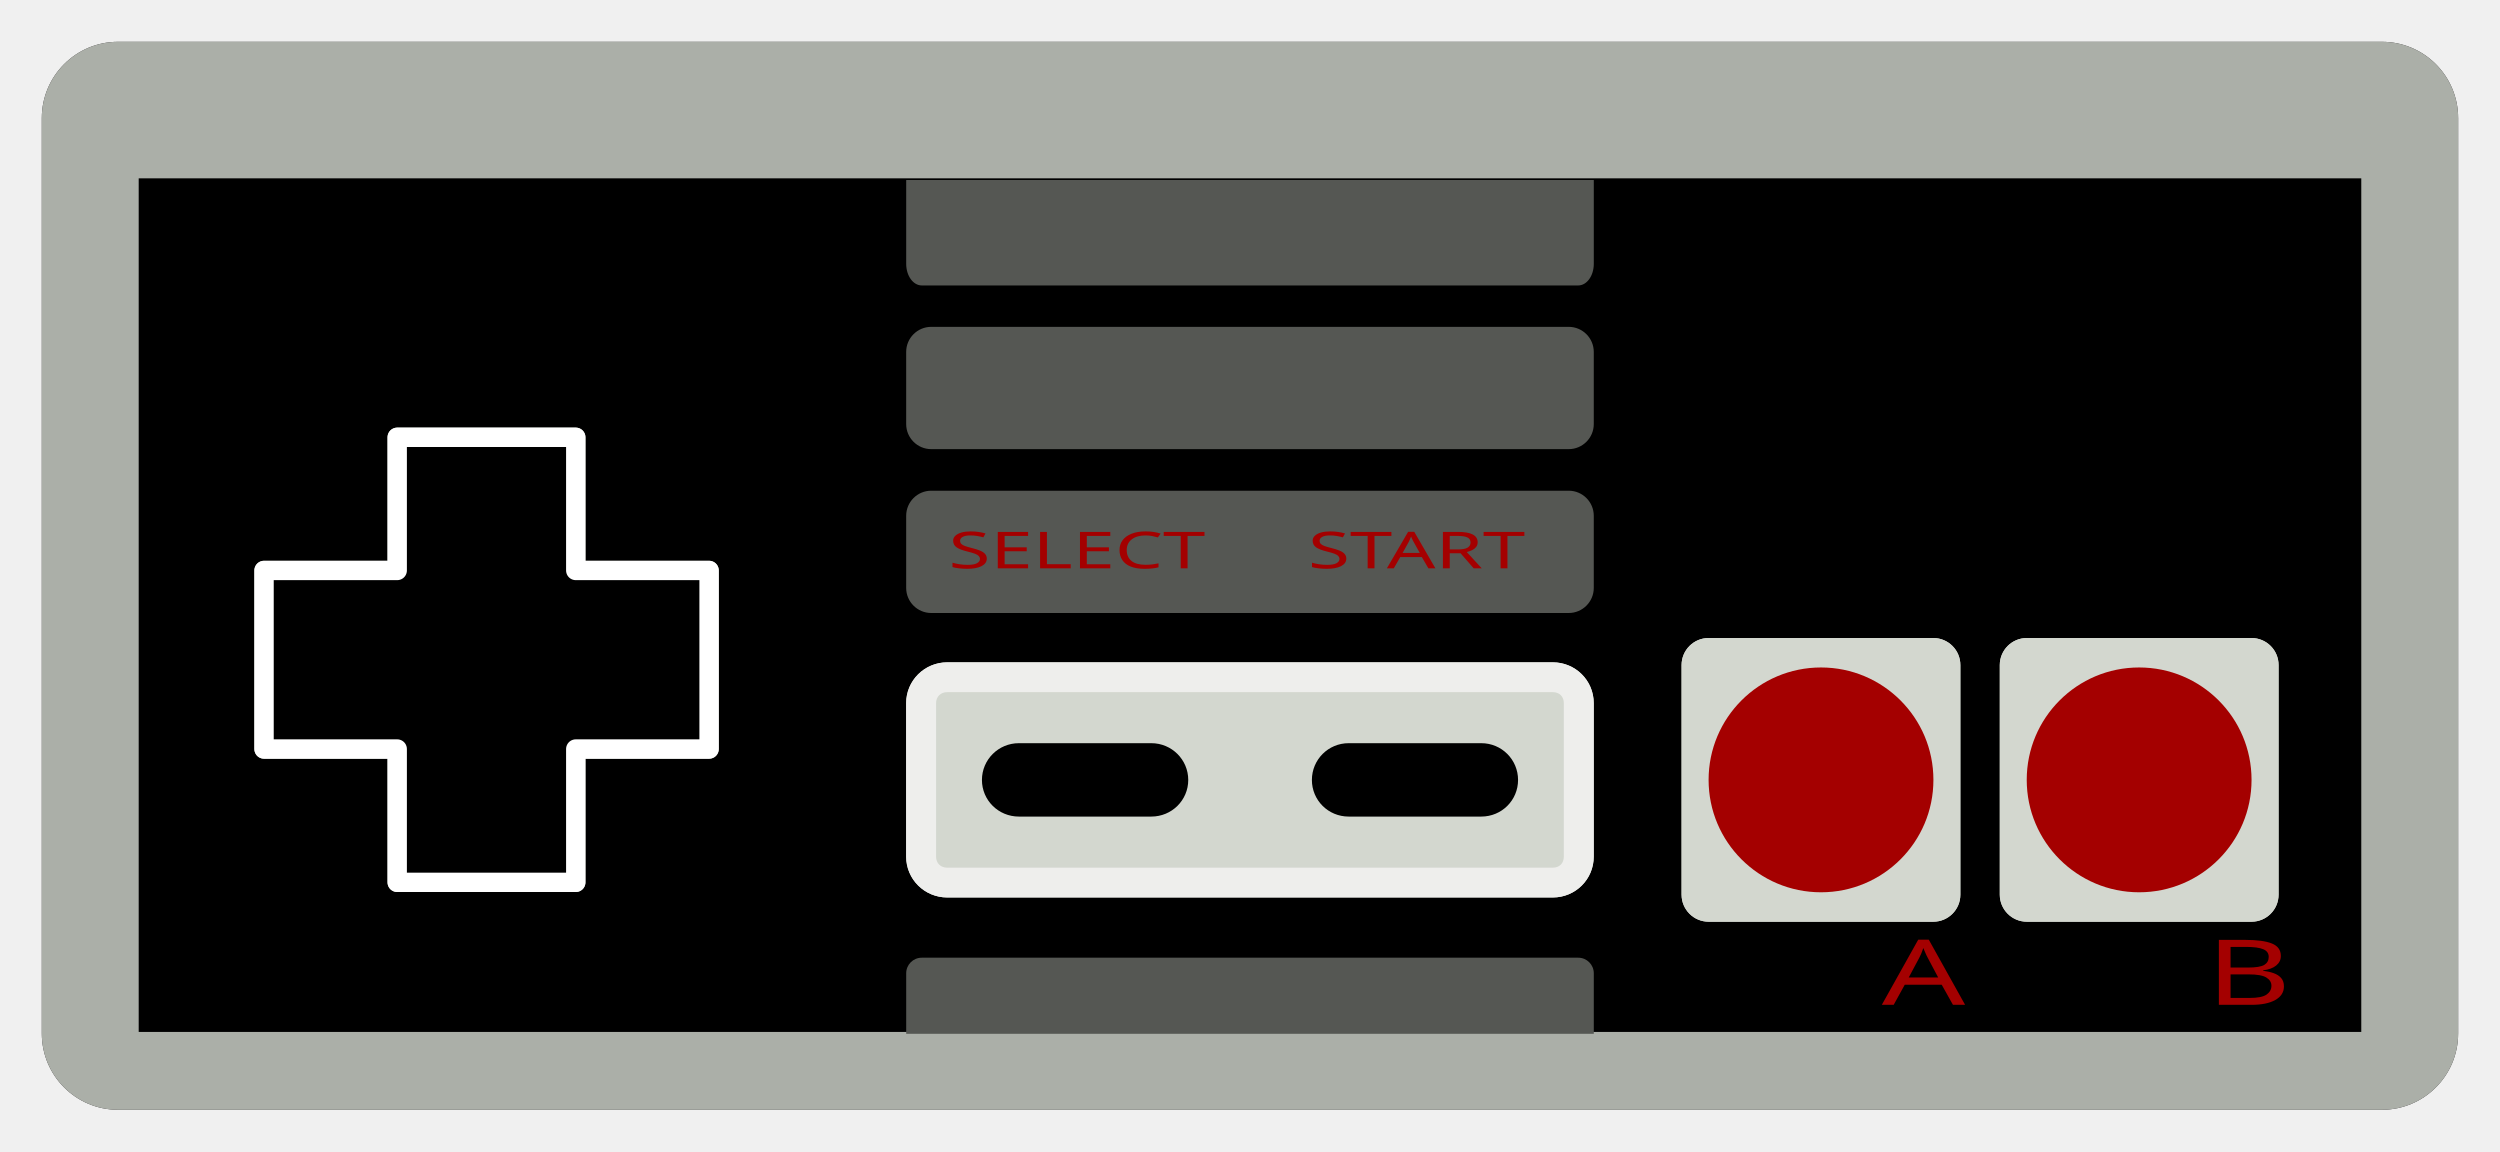
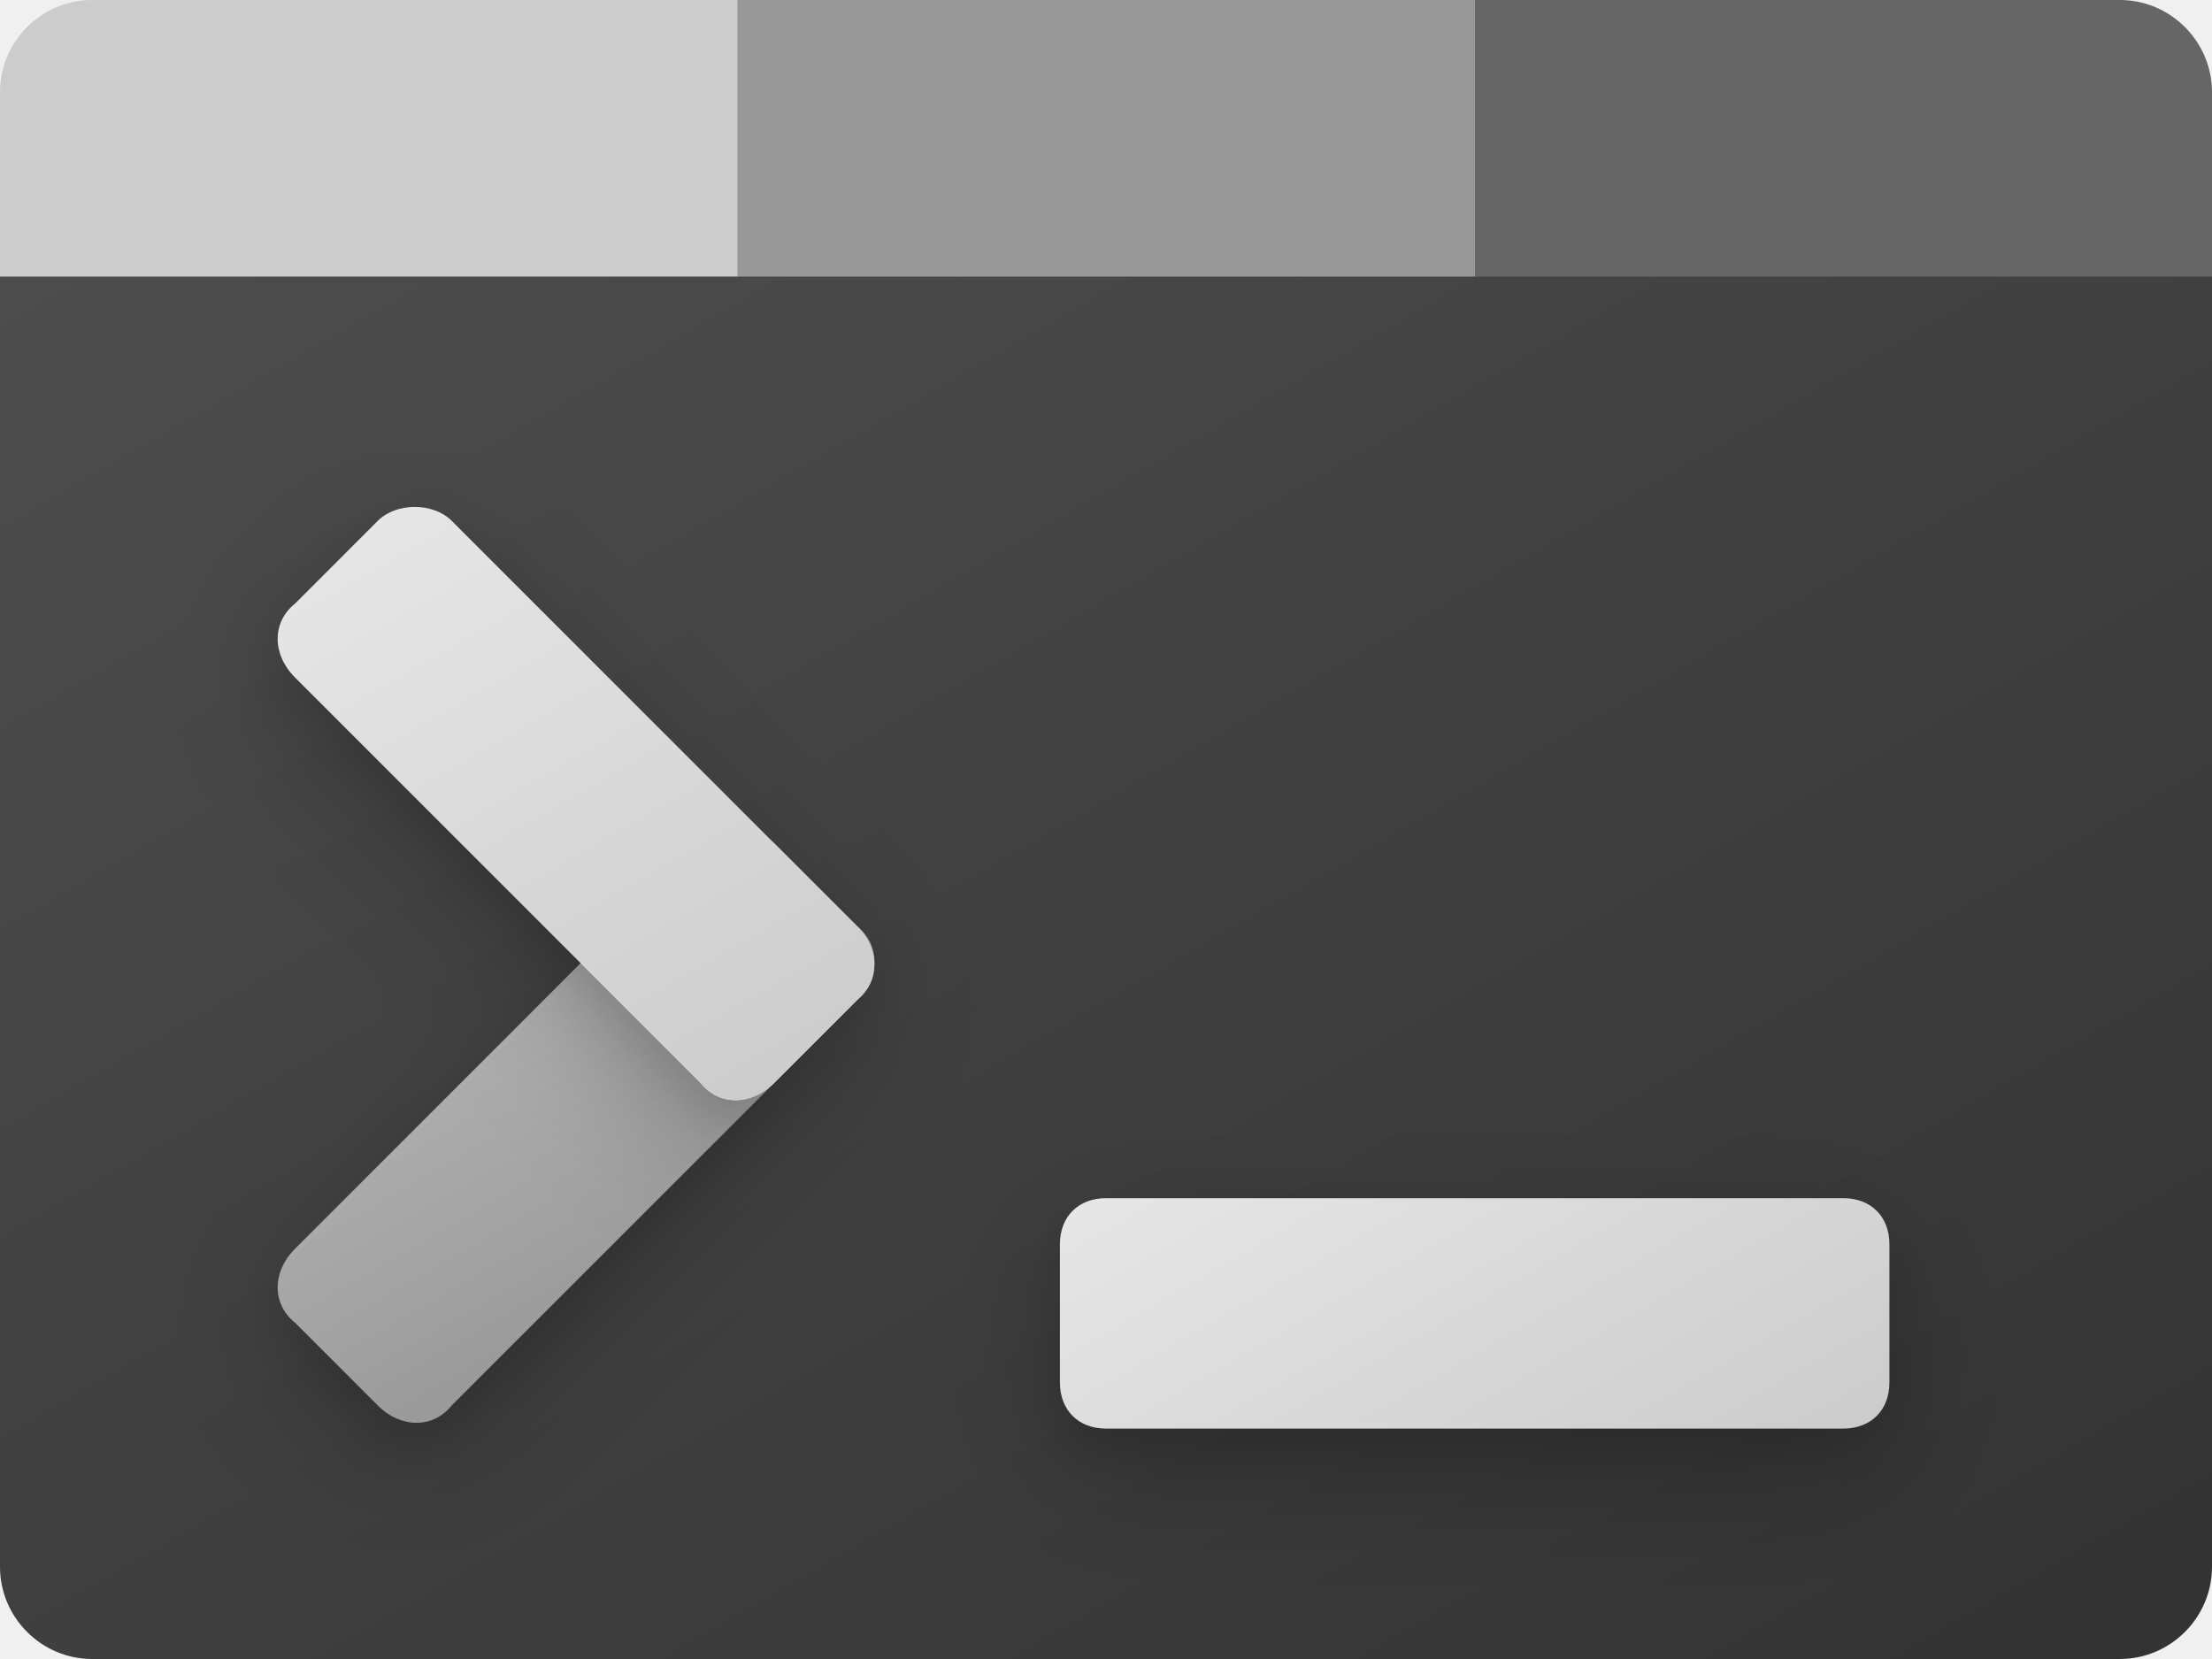
- <svg xmlns="http://www.w3.org/2000/svg" xmlns:ns2="http://svgjs.com/svgjs" xmlns:xlink="http://www.w3.org/1999/xlink" version="1.1" width="516.29" height="237.83">
-   <svg id="SvgjsSvg1084" viewBox="0 0 516.29 237.83" version="1.1">
-     <defs id="SvgjsDefs1083">
-       <linearGradient id="SvgjsLinearGradient1082">
-         <stop id="SvgjsStop1081" style="stop-color:#680000" offset="0" />
-         <stop id="SvgjsStop1080" style="stop-color:#a40000;stop-opacity:0" offset="1" />
-       </linearGradient>
-       <linearGradient id="SvgjsLinearGradient1079">
-         <stop id="SvgjsStop1078" style="stop-color:#ffffff" offset="0" />
-         <stop id="SvgjsStop1077" style="stop-color:#000000" offset="1" />
-       </linearGradient>
-       <filter id="SvgjsFilter1076" height="1.61" width="1.561" color-interpolation-filters="sRGB" y="-.305" x="-.28">
-         <feGaussianBlur id="SvgjsFeGaussianBlur1075" stdDeviation="2.951" />
-       </filter>
-       <filter id="SvgjsFilter1074" color-interpolation-filters="sRGB">
-         <feGaussianBlur id="SvgjsFeGaussianBlur1073" stdDeviation="0.919" />
-       </filter>
-       <filter id="SvgjsFilter1072" color-interpolation-filters="sRGB">
-         <feGaussianBlur id="SvgjsFeGaussianBlur1071" stdDeviation="0.951" />
-       </filter>
-       <filter id="SvgjsFilter1070" color-interpolation-filters="sRGB">
-         <feGaussianBlur id="SvgjsFeGaussianBlur1069" stdDeviation="0.581" />
-       </filter>
-       <filter id="SvgjsFilter1068" color-interpolation-filters="sRGB">
-         <feGaussianBlur id="SvgjsFeGaussianBlur1067" stdDeviation="0.581" />
-       </filter>
-       <filter id="SvgjsFilter1066" color-interpolation-filters="sRGB">
-         <feGaussianBlur id="SvgjsFeGaussianBlur1065" stdDeviation="3.598" />
-       </filter>
-       <filter id="SvgjsFilter1064" color-interpolation-filters="sRGB">
-         <feGaussianBlur id="SvgjsFeGaussianBlur1063" stdDeviation="0.193" />
-       </filter>
-       <filter id="SvgjsFilter1062" color-interpolation-filters="sRGB">
-         <feGaussianBlur id="SvgjsFeGaussianBlur1061" stdDeviation="0.193" />
-       </filter>
-       <filter id="SvgjsFilter1060" height="1.203" width="1.143" color-interpolation-filters="sRGB" y="-.102" x="-.072">
-         <feGaussianBlur id="SvgjsFeGaussianBlur1059" stdDeviation="0.611" />
-       </filter>
-       <linearGradient id="SvgjsLinearGradient1058" y2="604.97" gradientUnits="userSpaceOnUse" x2="-840.47" y1="645.47" x1="-880.96">
-         <stop id="SvgjsStop1057" style="stop-color:#000000" offset="0" />
-         <stop id="SvgjsStop1056" style="stop-color:#000000;stop-opacity:0" offset="1" />
-       </linearGradient>
-       <linearGradient id="SvgjsLinearGradient1055" y2="605.43" gradientUnits="userSpaceOnUse" x2="-840.93" y1="645" x1="-880.5">
-         <stop id="SvgjsStop1054" style="stop-color:#000000" offset="0" />
-         <stop id="SvgjsStop1053" style="stop-color:#000000;stop-opacity:0" offset="1" />
-       </linearGradient>
-       <radialGradient id="SvgjsRadialGradient1052" gradientUnits="userSpaceOnUse" cy="591.23" cx="-1049" gradientTransform="matrix(1 0 0 .93094 0 40.831)" r="14.627">
-         <stop id="SvgjsStop1051" style="stop-color:#ffffff" offset="0" />
-         <stop id="SvgjsStop1050" style="stop-color:#000000;stop-opacity:0" offset="1" />
-       </radialGradient>
-       <radialGradient id="SvgjsRadialGradient1049" xlink:href="#linearGradient3674" gradientUnits="userSpaceOnUse" cy="403.34" cx="144.43" gradientTransform="matrix(1 8.3902e-7 -6.0978e-7 .72678 30.305 55.725)" r="11.074" />
-       <radialGradient id="SvgjsRadialGradient1048" xlink:href="#linearGradient3674" gradientUnits="userSpaceOnUse" cy="403.34" cx="144.43" gradientTransform="matrix(1 8.3902e-7 -6.0978e-7 .72678 .00024595 110.2)" r="11.074" />
-       <radialGradient id="SvgjsRadialGradient1047" xlink:href="#linearGradient3716" gradientUnits="userSpaceOnUse" cy="625.22" cx="-860.71" gradientTransform="matrix(.73833 5.9424e-7 -6.1229e-7 .76076 -225.22 149.58)" r="19.843" />
-     </defs>
-     <g id="SvgjsG1045" transform="translate(-104.49 -212.6)">
-       <g id="SvgjsG1044">
-         <rect id="SvgjsRect1043" style="filter:url(#filter3783);fill:#000000" ry="15.754" height="220.56" width="499.02" y="221.23" x="113.12" />
-         <rect id="SvgjsRect1042" style="opacity:0.81;fill:#d3d7cf" ry="15.754" height="220.56" width="499.02" y="221.23" x="113.12" />
-         <path id="SvgjsPath1041" style="fill:#000000" d="m142 369.59v186.28h459v-186.28h-459z" transform="matrix(1 0 0 .94632 -8.8675 -100.32)" />
-         <g id="SvgjsG1040" style="filter:url(#filter3757);fill:#d3d7cf" transform="matrix(1.004 0 0 1 856.02 -168.1)">
-           <g id="SvgjsG1039" style="fill:#d3d7cf" transform="translate(0 49.4)">
-             <path id="SvgjsPath1038" style="fill:#d3d7cf" d="m207.03 725.22c-4.682 0-8.469 3.756-8.469 8.438v31.688c0 4.682 3.787 8.438 8.469 8.438h124.53c4.682 0 8.438-3.756 8.438-8.438v-31.688c0-4.682-3.756-8.438-8.438-8.438h-124.53z" transform="translate(-760.71 -257.14)" />
-             <path id="SvgjsPath1037" style="fill:#d3d7cf" d="m207.03 731.38c-1.383 0-2.312 0.926-2.312 2.281v31.688c0 1.356 0.929 2.281 2.312 2.281h124.53c1.383 0 2.281-0.898 2.281-2.281v-31.688c0-1.383-0.898-2.281-2.281-2.281h-124.53z" transform="translate(-760.71 -257.14)" />
-           </g>
-           <path id="SvgjsPath1036" style="fill:#d3d7cf" d="m-538.98 534.18c-4.197 0-7.594 3.397-7.594 7.594s3.397 7.562 7.594 7.562h27.25c4.197 0 7.594-3.365 7.594-7.562s-3.397-7.594-7.594-7.594h-27.25zm67.844 0c-4.197 0-7.562 3.397-7.562 7.594s3.365 7.562 7.562 7.562h27.281c4.197 0 7.562-3.365 7.562-7.562s-3.365-7.594-7.562-7.594h-27.281z" />
-         </g>
-         <g id="SvgjsG1035" transform="matrix(1.004 0 0 1 856.02 -118.7)">
-           <path id="SvgjsPath1034" style="fill:#eeeeec" d="m207.03 725.22c-4.682 0-8.469 3.756-8.469 8.438v31.688c0 4.682 3.787 8.438 8.469 8.438h124.53c4.682 0 8.438-3.756 8.438-8.438v-31.688c0-4.682-3.756-8.438-8.438-8.438h-124.53z" transform="translate(-760.71 -257.14)" />
-           <path id="SvgjsPath1033" style="fill:#d3d7cf" d="m207.03 731.38c-1.383 0-2.312 0.926-2.312 2.281v31.688c0 1.356 0.929 2.281 2.312 2.281h124.53c1.383 0 2.281-0.898 2.281-2.281v-31.688c0-1.383-0.898-2.281-2.281-2.281h-124.53z" transform="translate(-760.71 -257.14)" />
-         </g>
-         <path id="SvgjsPath1032" style="fill:#000000" d="m314.9 366.08c-4.214 0-7.624 3.397-7.624 7.594s3.41 7.562 7.624 7.562h27.358c4.214 0 7.624-3.365 7.624-7.562s-3.41-7.594-7.624-7.594h-27.358z" />
-         <path id="SvgjsPath1031" style="fill:#000000" d="m383.01 366.08c-4.214 0-7.593 3.397-7.593 7.594s3.379 7.562 7.593 7.562h27.39c4.214 0 7.593-3.365 7.593-7.562s-3.379-7.594-7.593-7.594h-27.39z" />
-         <path id="SvgjsPath1030" style="fill:#555753" d="m294.85 410.38c-1.779 0-3.216 1.438-3.216 3.219v2.156 1.781 8.562h142v-8.562-1.781-2.156c0-1.781-1.437-3.219-3.216-3.219h-135.57z" />
-         <g id="SvgjsG1029" style="filter:url(#filter3767);fill:#d3d7cf" transform="translate(229.48 -503.35)">
-           <rect id="SvgjsRect1028" style="fill:#d3d7cf" ry="5.593" height="58.589" width="57.579" y="847.71" x="222.28" />
-           <path id="SvgjsPath1027" style="fill:#d3d7cf" d="m-841.43 625.22c0 10.651-8.634 19.286-19.286 19.286-10.651 0-19.286-8.634-19.286-19.286 0-10.651 8.634-19.286 19.286-19.286 10.651 0 19.286 8.634 19.286 19.286z" transform="matrix(1.2037 0 0 1.2037 1287.1 124.43)" />
-         </g>
-         <rect id="SvgjsRect1026" style="fill:#d3d7cf" ry="5.593" height="58.589" width="57.579" y="344.36" x="451.76" />
-         <path id="SvgjsPath1025" style="filter:url(#filter3869);stroke:url(#linearGradient3157);fill:#a40000" d="m-841.43 625.22c0 10.651-8.634 19.286-19.286 19.286-10.651 0-19.286-8.634-19.286-19.286 0-10.651 8.634-19.286 19.286-19.286 10.651 0 19.286 8.634 19.286 19.286z" transform="matrix(1.2037 0 0 1.2037 1516.6 -378.92)" />
-         <g id="SvgjsG1024" style="filter:url(#filter3777);fill:#d3d7cf" transform="translate(295.19 -503.35)">
-           <rect id="SvgjsRect1023" style="fill:#d3d7cf" ry="5.593" height="58.589" width="57.579" y="847.71" x="222.28" />
-           <path id="SvgjsPath1022" style="fill:#d3d7cf" d="m-841.43 625.22c0 10.651-8.634 19.286-19.286 19.286-10.651 0-19.286-8.634-19.286-19.286 0-10.651 8.634-19.286 19.286-19.286 10.651 0 19.286 8.634 19.286 19.286z" transform="matrix(1.2037 0 0 1.2037 1287.1 124.43)" />
-         </g>
-         <rect id="SvgjsRect1021" style="fill:#d3d7cf" ry="5.593" height="58.589" width="57.579" y="344.36" x="517.48" />
-         <path id="SvgjsPath1020" style="filter:url(#filter3865);stroke:url(#linearGradient3159);fill:#a40000" d="m-841.43 625.22c0 10.651-8.634 19.286-19.286 19.286-10.651 0-19.286-8.634-19.286-19.286 0-10.651 8.634-19.286 19.286-19.286 10.651 0 19.286 8.634 19.286 19.286z" transform="matrix(1.2037 0 0 1.2037 1582.3 -378.92)" />
-         <rect id="SvgjsRect1019" style="fill:#555753" ry="5.179" height="25.254" width="142" y="313.94" x="291.63" />
-         <rect id="SvgjsRect1018" style="fill:#555753" ry="5.179" height="25.254" width="142" y="280.1" x="291.63" />
-         <path id="SvgjsPath1017" style="fill:#555753" d="m294.85 271.55c-1.779 0-3.216-1.992-3.216-4.46v-2.988-2.468-11.864h142v11.864 2.468 2.988c0 2.467-1.437 4.46-3.216 4.46h-135.57z" />
-         <path id="SvgjsPath1016" style="stroke-linejoin:round;filter:url(#filter3743);stroke:#d3d7cf;stroke-linecap:round;stroke-width:4;fill:#d3d7cf" d="m186.52 302.91v27.5h-27.5v36.875h27.5v27.531h36.875v-27.531h27.531v-36.875h-27.531v-27.5h-36.875z" />
-         <path id="SvgjsPath1015" style="stroke-linejoin:round;stroke:#ffffff;stroke-linecap:round;stroke-width:4;fill:#000000" d="m186.52 302.91v27.5h-27.5v36.875h27.5v27.531h36.875v-27.531h27.531v-36.875h-27.531v-27.5h-36.875z" />
-         <text id="SvgjsText1014" style="font-size:51.456px;font-family:Bitstream Vera Sans;line-height:125%;fill:#a40000" transform="scale(1.2216 .81857)" xml:space="preserve" y="403.102" x="245.904" ns2:data="{&quot;leading&quot;:&quot;1.3&quot;}">
-           <tspan id="SvgjsTspan1013" y="403.102" x="245.904" style="font-size:12.864px;font-family:Raavi;fill:#a40000;line-height:125%" ns2:data="{&quot;leading&quot;:&quot;1.3&quot;}">SELECT</tspan>
-         </text>
-         <text id="SvgjsText1012" style="font-size:51.456px;font-family:Bitstream Vera Sans;line-height:125%;fill:#a40000" xml:space="preserve" transform="scale(1.2216 .81857)" y="403.102" x="306.679" ns2:data="{&quot;leading&quot;:&quot;1.3&quot;}">
-           <tspan id="SvgjsTspan1011" x="306.679" style="font-size:12.864px;font-family:Raavi;fill:#a40000;line-height:125%" y="403.102" ns2:data="{&quot;leading&quot;:&quot;1.3&quot;}">START</tspan>
-         </text>
-         <text id="SvgjsText1010" style="font-size:22.499px;font-family:Raavi;fill:#a40000;line-height:125%" transform="scale(1.1977 .83493)" xml:space="preserve" y="503.173" x="411.717" ns2:data="{&quot;leading&quot;:&quot;1.3&quot;}">
-           <tspan id="SvgjsTspan1009" y="503.173" x="411.717" ns2:data="{&quot;leading&quot;:&quot;1.3&quot;}">A</tspan>
-         </text>
-         <text id="SvgjsText1008" style="font-size:22.499px;font-family:Raavi;fill:#a40000;line-height:125%" xml:space="preserve" transform="scale(1.1977 .83493)" y="503.173" x="467.65" ns2:data="{&quot;leading&quot;:&quot;1.3&quot;}">
-           <tspan id="SvgjsTspan1007" x="467.65" y="503.173" ns2:data="{&quot;leading&quot;:&quot;1.3&quot;}">B</tspan>
-         </text>
-         <path id="SvgjsPath1006" style="opacity:.23;filter:url(#filter3737);fill:url(#radialGradient3161)" d="m-1036.4 591.23c0 6.416-5.653 11.617-12.627 11.617-6.974 0-12.627-5.201-12.627-11.617 0-6.416 5.653-11.617 12.627-11.617s12.627 5.201 12.627 11.617z" transform="matrix(.79282 0 0 .79282 1036.7 -119.87)" />
-         <path id="SvgjsPath1005" style="opacity:.069;filter:url(#filter3690);fill:url(#radialGradient3163)" d="m174.91 341.66-10.416 7.211 10.416 7.211v-2.975h10.057v-8.472h-10.057v-2.975z" />
-         <path id="SvgjsPath1004" style="opacity:.069;filter:url(#filter3690);fill:url(#radialGradient3165)" transform="matrix(-1 0 0 1 378.43 -54.548)" d="m144.61 396.13-10.416 7.211 10.416 7.211v-2.975h10.057v-8.472h-10.057v-2.975z" />
-         <path id="SvgjsPath1003" style="opacity:.069;filter:url(#filter3690);fill:url(#radialGradient3165)" transform="matrix(0 1 1 0 -198.37 175.07)" d="m144.61 396.13-10.416 7.211 10.416 7.211v-2.975h10.057v-8.472h-10.057v-2.975z" />
-         <path id="SvgjsPath1002" style="opacity:.069;filter:url(#filter3690);fill:url(#radialGradient3165)" transform="matrix(0 -1 1 0 -198.37 523.53)" d="m144.61 396.13-10.416 7.211 10.416 7.211v-2.975h10.057v-8.472h-10.057v-2.975z" />
-         <path id="SvgjsPath1001" style="filter:url(#filter3865);fill:url(#radialGradient3171)" d="m-841.43 625.22c0 10.651-8.634 19.286-19.286 19.286-10.651 0-19.286-8.634-19.286-19.286 0-10.651 8.634-19.286 19.286-19.286 10.651 0 19.286 8.634 19.286 19.286z" transform="matrix(1.2037 0 0 1.2037 1582.3 -378.92)" />
-         <path id="SvgjsPath1000" style="filter:url(#filter3865);fill:url(#radialGradient3171)" d="m-841.43 625.22c0 10.651-8.634 19.286-19.286 19.286-10.651 0-19.286-8.634-19.286-19.286 0-10.651 8.634-19.286 19.286-19.286 10.651 0 19.286 8.634 19.286 19.286z" transform="matrix(1.2037 0 0 1.2037 1516.6 -378.92)" />
+ <svg xmlns="http://www.w3.org/2000/svg" width="48" height="36" viewBox="0 0 48 36" fill="none" version="1.1" id="svg136">
+   <path d="M 0,7 H 16 V 0 H 2 C 0.9,0 0,0.9 0,2 Z" fill="#cccccc" id="path2" />
+   <path d="M 32,0 H 16 v 7 h 16 z" fill="#999999" id="path4" />
+   <path d="M 48,7 H 32 V 0 h 14 c 1.1,0 2,0.9 2,2 z" fill="#666666" id="path6" />
+   <path d="M 46,36 H 2 C 0.9,36 0,35.1 0,34 V 6 h 48 v 28 c 0,1.1 -0.9,2 -2,2 z" fill="url(#paint0_linear)" id="path8" style="fill:url(#paint0_linear)" />
+   <g filter="url(#filter0_dd)" id="g23" transform="translate(0,-6)">
+     <path d="m 15.2,24.3 -8.8,8.8 c -0.5,0.5 -0.5,1.2 0,1.6 l 1.8,1.8 C 8.7,37 9.4,37 9.8,36.5 l 8.8,-8.8 c 0.5,-0.5 0.5,-1.2 0,-1.6 l -1.8,-1.8 c -0.4,-0.4 -1.2,-0.4 -1.6,0 z" fill="url(#paint1_linear)" id="path10" style="fill:url(#paint1_linear)" />
+     <mask id="mask0" mask-type="alpha" maskUnits="userSpaceOnUse" x="6" y="24" width="13" height="13">
+       <path d="m 15.2,24.3 -8.8,8.8 c -0.5,0.5 -0.5,1.2 0,1.6 l 1.8,1.8 C 8.7,37 9.4,37 9.8,36.5 l 8.8,-8.8 c 0.5,-0.5 0.5,-1.2 0,-1.6 l -1.8,-1.8 c -0.4,-0.4 -1.2,-0.4 -1.6,0 z" fill="url(#paint2_linear)" id="path12" />
+     </mask>
+     <g mask="url(#mask0)" id="g19">
+       <g filter="url(#filter1_dd)" id="g17">
+         <path d="m 9.8,17.3 8.8,8.8 c 0.5,0.5 0.5,1.2 0,1.6 l -1.8,1.8 c -0.5,0.5 -1.2,0.5 -1.6,0 L 6.4,20.7 c -0.5,-0.5 -0.5,-1.2 0,-1.6 l 1.8,-1.8 C 8.6,16.9 9.4,16.9 9.8,17.3 Z" fill="url(#paint3_linear)" id="path15" style="fill:url(#paint3_linear)" />
      </g>
    </g>
-   </svg>
-   <style>@media (prefers-color-scheme: light) { :root { filter: none; } }
- </style>
+     <path d="m 9.8,17.3 8.8,8.8 c 0.5,0.5 0.5,1.2 0,1.6 l -1.8,1.8 c -0.5,0.5 -1.2,0.5 -1.6,0 L 6.4,20.7 c -0.5,-0.5 -0.5,-1.2 0,-1.6 l 1.8,-1.8 C 8.6,16.9 9.4,16.9 9.8,17.3 Z" fill="url(#paint4_linear)" id="path21" style="fill:url(#paint4_linear)" />
+   </g>
+   <g filter="url(#filter2_dd)" id="g27" transform="translate(0,-6)">
+     <path d="M 40,32 H 24 c -0.6,0 -1,0.4 -1,1 v 3 c 0,0.6 0.4,1 1,1 h 16 c 0.6,0 1,-0.4 1,-1 v -3 c 0,-0.6 -0.4,-1 -1,-1 z" fill="url(#paint5_linear)" id="path25" style="fill:url(#paint5_linear)" />
+   </g>
+   <defs id="defs134">
+     <filter id="filter0_dd" x="3.025" y="15" width="18.95" height="25.875" filterUnits="userSpaceOnUse" color-interpolation-filters="sRGB">
+       <feFlood flood-opacity="0" result="BackgroundImageFix" id="feFlood29" />
+       <feColorMatrix in="SourceAlpha" type="matrix" values="0 0 0 0 0 0 0 0 0 0 0 0 0 0 0 0 0 0 127 0" id="feColorMatrix31" />
+       <feOffset dy="0.5" id="feOffset33" />
+       <feGaussianBlur stdDeviation="0.5" id="feGaussianBlur35" />
+       <feColorMatrix type="matrix" values="0 0 0 0 0 0 0 0 0 0 0 0 0 0 0 0 0 0 0.1 0" id="feColorMatrix37" />
+       <feBlend mode="normal" in2="BackgroundImageFix" result="effect1_dropShadow" id="feBlend39" />
+       <feColorMatrix in="SourceAlpha" type="matrix" values="0 0 0 0 0 0 0 0 0 0 0 0 0 0 0 0 0 0 127 0" id="feColorMatrix41" />
+       <feOffset dy="1" id="feOffset43" />
+       <feGaussianBlur stdDeviation="1.5" id="feGaussianBlur45" />
+       <feColorMatrix type="matrix" values="0 0 0 0 0 0 0 0 0 0 0 0 0 0 0 0 0 0 0.2 0" id="feColorMatrix47" />
+       <feBlend mode="normal" in2="effect1_dropShadow" result="effect2_dropShadow" id="feBlend49" />
+       <feBlend mode="normal" in="SourceGraphic" in2="effect2_dropShadow" result="shape" id="feBlend51" />
+     </filter>
+     <filter id="filter1_dd" x="3.025" y="15" width="18.95" height="18.875" filterUnits="userSpaceOnUse" color-interpolation-filters="sRGB">
+       <feFlood flood-opacity="0" result="BackgroundImageFix" id="feFlood54" />
+       <feColorMatrix in="SourceAlpha" type="matrix" values="0 0 0 0 0 0 0 0 0 0 0 0 0 0 0 0 0 0 127 0" id="feColorMatrix56" />
+       <feOffset dy="0.5" id="feOffset58" />
+       <feGaussianBlur stdDeviation="0.5" id="feGaussianBlur60" />
+       <feColorMatrix type="matrix" values="0 0 0 0 0 0 0 0 0 0 0 0 0 0 0 0 0 0 0.1 0" id="feColorMatrix62" />
+       <feBlend mode="normal" in2="BackgroundImageFix" result="effect1_dropShadow" id="feBlend64" />
+       <feColorMatrix in="SourceAlpha" type="matrix" values="0 0 0 0 0 0 0 0 0 0 0 0 0 0 0 0 0 0 127 0" id="feColorMatrix66" />
+       <feOffset dy="1" id="feOffset68" />
+       <feGaussianBlur stdDeviation="1.5" id="feGaussianBlur70" />
+       <feColorMatrix type="matrix" values="0 0 0 0 0 0 0 0 0 0 0 0 0 0 0 0 0 0 0.2 0" id="feColorMatrix72" />
+       <feBlend mode="normal" in2="effect1_dropShadow" result="effect2_dropShadow" id="feBlend74" />
+       <feBlend mode="normal" in="SourceGraphic" in2="effect2_dropShadow" result="shape" id="feBlend76" />
+     </filter>
+     <filter id="filter2_dd" x="20" y="30" width="24" height="11" filterUnits="userSpaceOnUse" color-interpolation-filters="sRGB">
+       <feFlood flood-opacity="0" result="BackgroundImageFix" id="feFlood79" />
+       <feColorMatrix in="SourceAlpha" type="matrix" values="0 0 0 0 0 0 0 0 0 0 0 0 0 0 0 0 0 0 127 0" id="feColorMatrix81" />
+       <feOffset dy="0.5" id="feOffset83" />
+       <feGaussianBlur stdDeviation="0.5" id="feGaussianBlur85" />
+       <feColorMatrix type="matrix" values="0 0 0 0 0 0 0 0 0 0 0 0 0 0 0 0 0 0 0.1 0" id="feColorMatrix87" />
+       <feBlend mode="normal" in2="BackgroundImageFix" result="effect1_dropShadow" id="feBlend89" />
+       <feColorMatrix in="SourceAlpha" type="matrix" values="0 0 0 0 0 0 0 0 0 0 0 0 0 0 0 0 0 0 127 0" id="feColorMatrix91" />
+       <feOffset dy="1" id="feOffset93" />
+       <feGaussianBlur stdDeviation="1.5" id="feGaussianBlur95" />
+       <feColorMatrix type="matrix" values="0 0 0 0 0 0 0 0 0 0 0 0 0 0 0 0 0 0 0.2 0" id="feColorMatrix97" />
+       <feBlend mode="normal" in2="effect1_dropShadow" result="effect2_dropShadow" id="feBlend99" />
+       <feBlend mode="normal" in="SourceGraphic" in2="effect2_dropShadow" result="shape" id="feBlend101" />
+     </filter>
+     <linearGradient id="paint0_linear" x1="36.446" y1="47.826" x2="11.822" y2="5.175" gradientUnits="userSpaceOnUse" gradientTransform="translate(0,-6)">
+       <stop stop-color="#333333" id="stop104" />
+       <stop offset="1" stop-color="#4D4D4D" id="stop106" />
+     </linearGradient>
+     <linearGradient id="paint1_linear" x1="14.528" y1="33.996" x2="10.484" y2="26.992" gradientUnits="userSpaceOnUse">
+       <stop stop-color="#999999" id="stop109" />
+       <stop offset="1" stop-color="#B3B3B3" id="stop111" />
+     </linearGradient>
+     <linearGradient id="paint2_linear" x1="14.528" y1="33.996" x2="10.484" y2="26.992" gradientUnits="userSpaceOnUse">
+       <stop stop-color="#999999" id="stop114" />
+       <stop offset="1" stop-color="#B3B3B3" id="stop116" />
+     </linearGradient>
+     <linearGradient id="paint3_linear" x1="16.275" y1="30.034" x2="8.737" y2="16.978" gradientUnits="userSpaceOnUse">
+       <stop stop-color="#CCCCCC" id="stop119" />
+       <stop offset="1" stop-color="#E6E6E6" id="stop121" />
+     </linearGradient>
+     <linearGradient id="paint4_linear" x1="16.275" y1="30.034" x2="8.737" y2="16.978" gradientUnits="userSpaceOnUse">
+       <stop stop-color="#CCCCCC" id="stop124" />
+       <stop offset="1" stop-color="#E6E6E6" id="stop126" />
+     </linearGradient>
+     <linearGradient id="paint5_linear" x1="35.15" y1="39.955" x2="28.85" y2="29.045" gradientUnits="userSpaceOnUse">
+       <stop stop-color="#CCCCCC" id="stop129" />
+       <stop offset="1" stop-color="#E6E6E6" id="stop131" />
+     </linearGradient>
+   </defs>
</svg>
